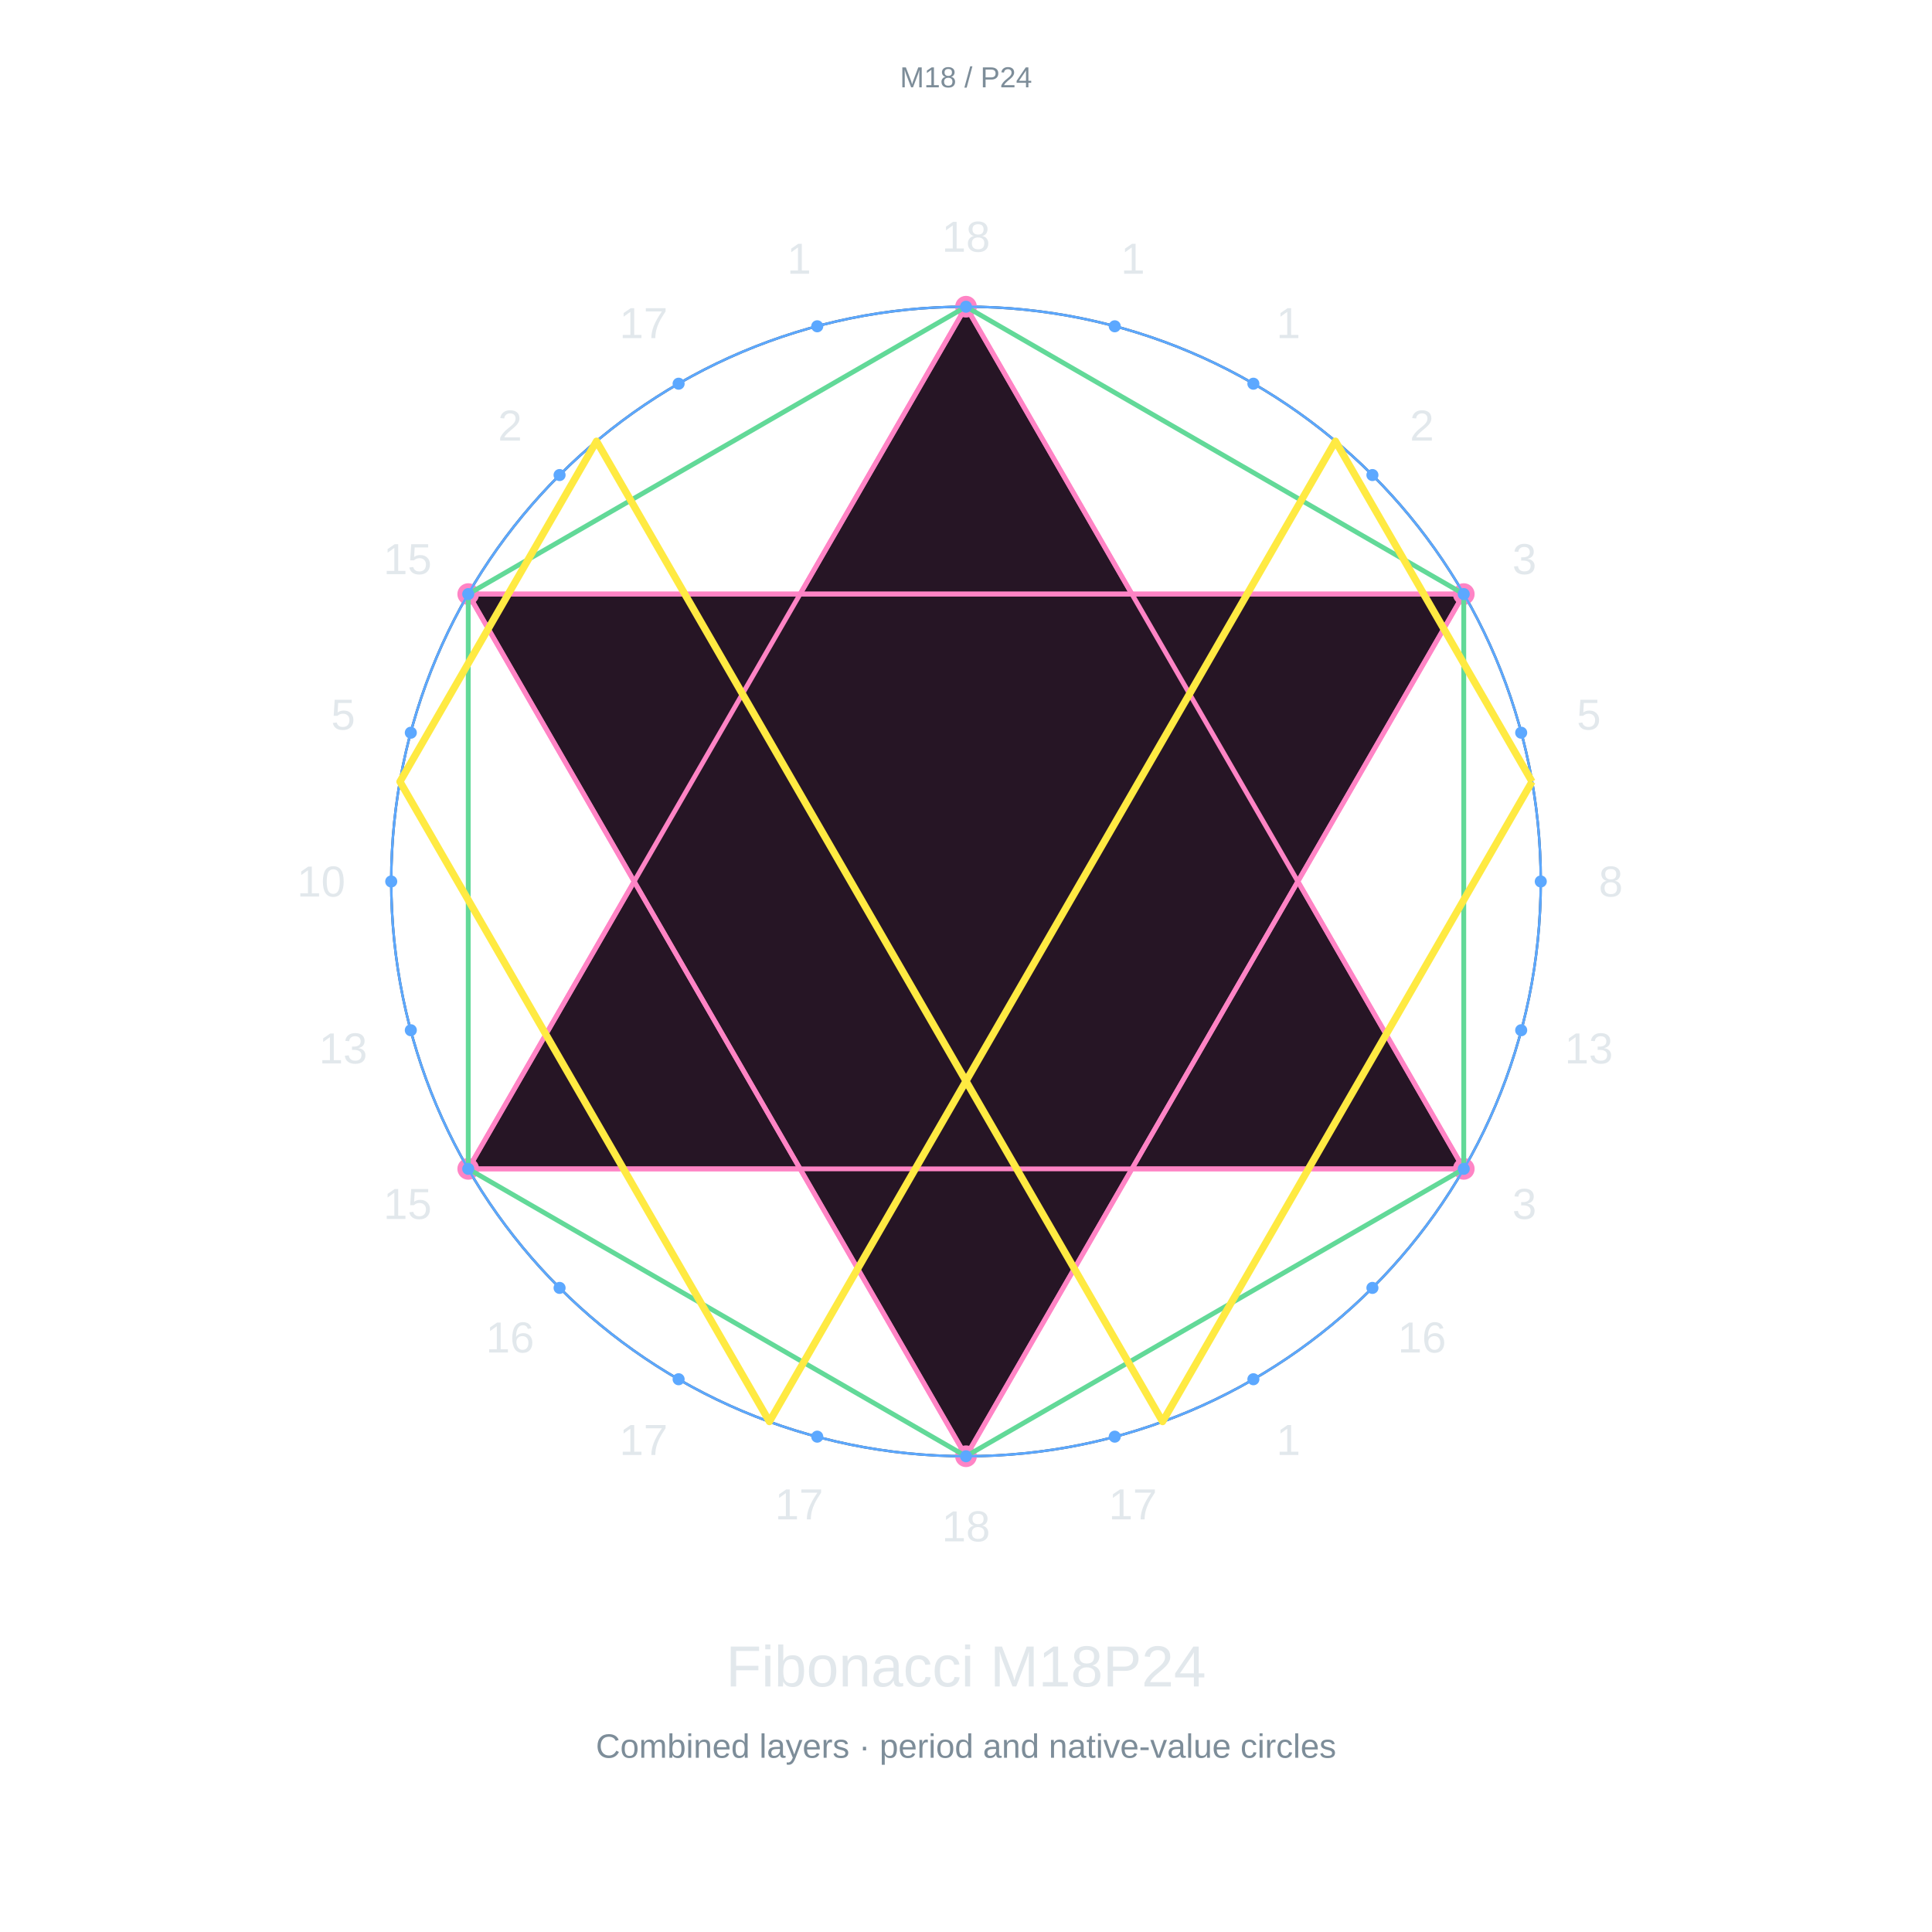
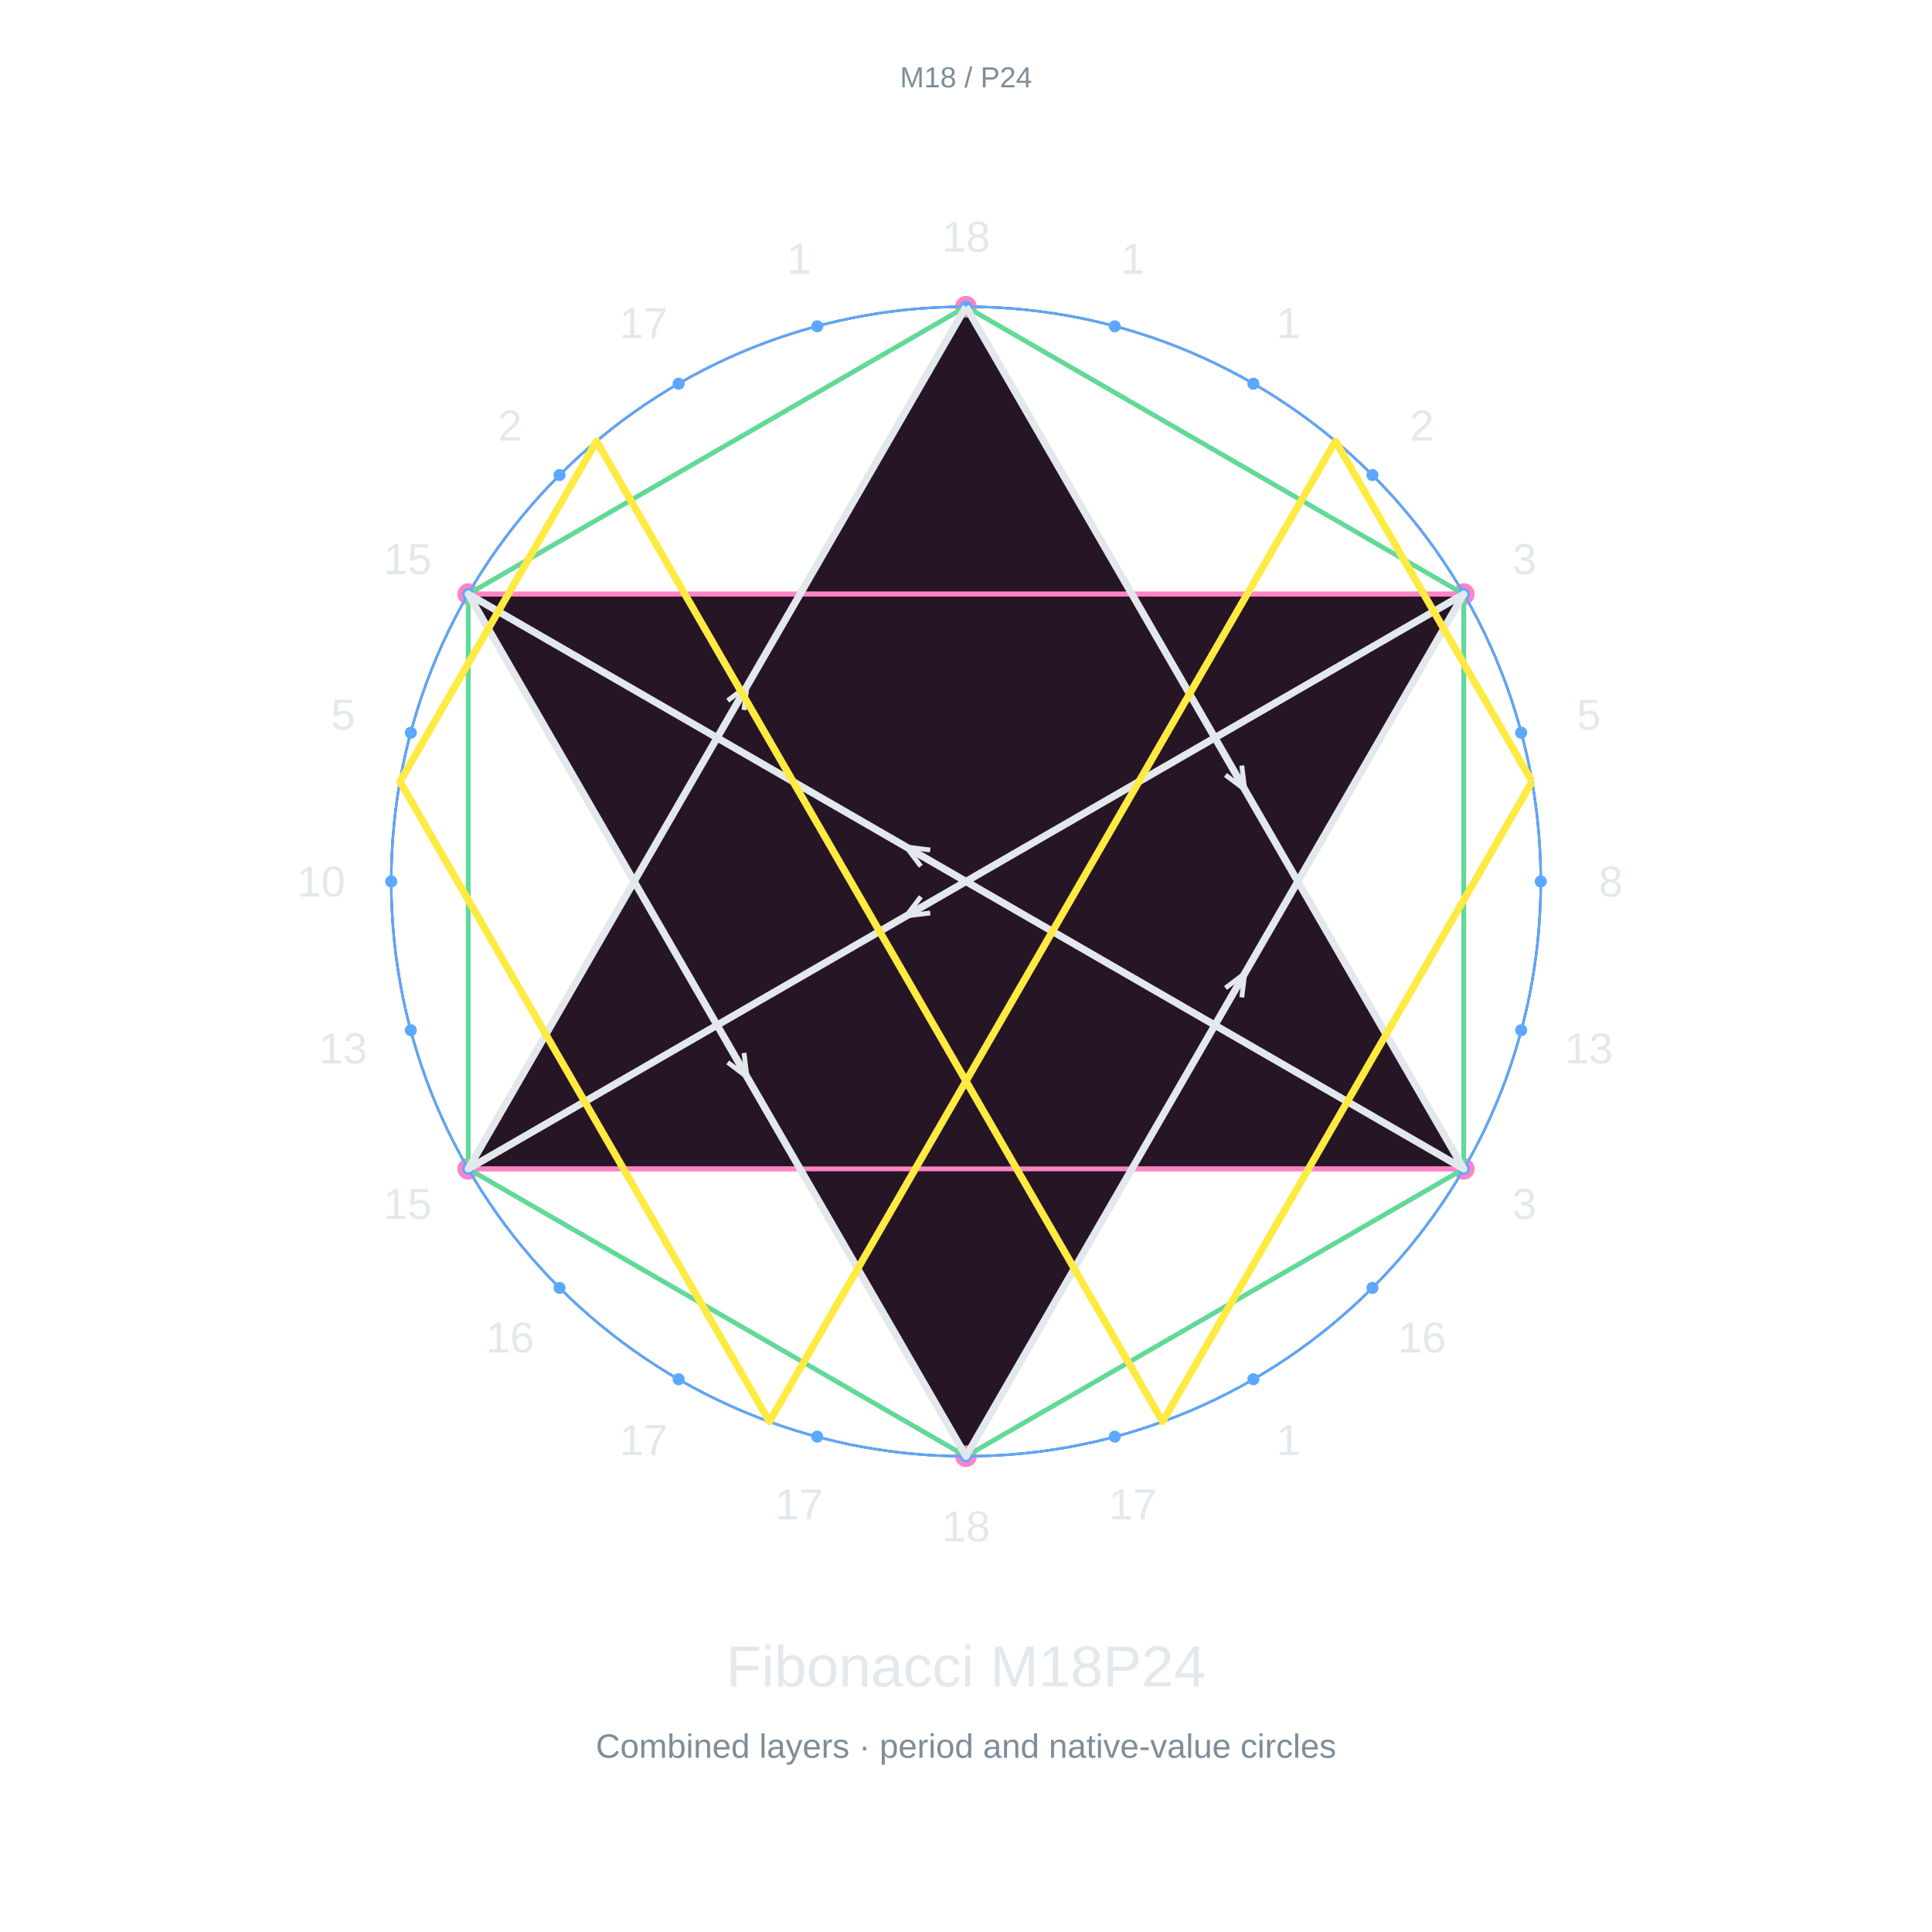
<svg xmlns="http://www.w3.org/2000/svg" viewBox="0 0 800 800" role="img">
  <circle cx="400" cy="365" r="238" stroke="#34434e" stroke-width="1" fill="none" />
  <polyline points="400.000,127.000 606.114,484.000 193.886,484.000 400.000,127.000" stroke="#ff84c5" stroke-width="2" fill="#261525" stroke-linejoin="round" />
  <polyline points="606.114,246.000 400.000,603.000 193.886,246.000 606.114,246.000" stroke="#ff84c5" stroke-width="2" fill="#261525" stroke-linejoin="round" />
  <polyline points="400.000,127.000 606.114,484.000 193.886,484.000 400.000,127.000" stroke="#ff84c5" stroke-width="2" fill="none" stroke-linejoin="round" />
  <polyline points="606.114,246.000 400.000,603.000 193.886,246.000 606.114,246.000" stroke="#ff84c5" stroke-width="2" fill="none" stroke-linejoin="round" />
  <circle cx="400.0" cy="127.0" r="4" stroke="#ff84c5" stroke-width="1" fill="#ff84c5" />
  <circle cx="606.114" cy="246" r="4" stroke="#ff84c5" stroke-width="1" fill="#ff84c5" />
  <circle cx="606.114" cy="484" r="4" stroke="#ff84c5" stroke-width="1" fill="#ff84c5" />
  <circle cx="400" cy="603.0" r="4" stroke="#ff84c5" stroke-width="1" fill="#ff84c5" />
  <circle cx="193.886" cy="484" r="4" stroke="#ff84c5" stroke-width="1" fill="#ff84c5" />
  <circle cx="193.886" cy="246" r="4" stroke="#ff84c5" stroke-width="1" fill="#ff84c5" />
  <polyline points="400.000,127.000 606.114,246.000 606.114,484.000 400.000,603.000 193.886,484.000 193.886,246.000 400.000,127.000" stroke="#62d998" stroke-width="2" fill="none" stroke-linejoin="round" />
  <circle cx="400" cy="365" r="238" stroke="#5ca8ff" stroke-width="1" fill="none" />
  <circle cx="400.0" cy="127.0" r="2" stroke="#5ca8ff" stroke-width="1" fill="#5ca8ff" />
  <text x="400.0" y="98.0" font-family="Arial, sans-serif" font-size="18" fill="#e2e8ec" text-anchor="middle" dominant-baseline="central">18</text>
  <circle cx="461.599" cy="135.11" r="2" stroke="#5ca8ff" stroke-width="1" fill="#5ca8ff" />
  <text x="469.105" y="107.098" font-family="Arial, sans-serif" font-size="18" fill="#e2e8ec" text-anchor="middle" dominant-baseline="central">1</text>
  <circle cx="519.0" cy="158.886" r="2" stroke="#5ca8ff" stroke-width="1" fill="#5ca8ff" />
  <text x="533.5" y="133.771" font-family="Arial, sans-serif" font-size="18" fill="#e2e8ec" text-anchor="middle" dominant-baseline="central">1</text>
  <circle cx="568.291" cy="196.709" r="2" stroke="#5ca8ff" stroke-width="1" fill="#5ca8ff" />
  <text x="588.798" y="176.202" font-family="Arial, sans-serif" font-size="18" fill="#e2e8ec" text-anchor="middle" dominant-baseline="central">2</text>
  <circle cx="606.114" cy="246" r="2" stroke="#5ca8ff" stroke-width="1" fill="#5ca8ff" />
  <text x="631.229" y="231.5" font-family="Arial, sans-serif" font-size="18" fill="#e2e8ec" text-anchor="middle" dominant-baseline="central">3</text>
  <circle cx="629.89" cy="303.401" r="2" stroke="#5ca8ff" stroke-width="1" fill="#5ca8ff" />
  <text x="657.902" y="295.895" font-family="Arial, sans-serif" font-size="18" fill="#e2e8ec" text-anchor="middle" dominant-baseline="central">5</text>
  <circle cx="638.0" cy="365.0" r="2" stroke="#5ca8ff" stroke-width="1" fill="#5ca8ff" />
  <text x="667.0" y="365.0" font-family="Arial, sans-serif" font-size="18" fill="#e2e8ec" text-anchor="middle" dominant-baseline="central">8</text>
  <circle cx="629.89" cy="426.599" r="2" stroke="#5ca8ff" stroke-width="1" fill="#5ca8ff" />
  <text x="657.902" y="434.105" font-family="Arial, sans-serif" font-size="18" fill="#e2e8ec" text-anchor="middle" dominant-baseline="central">13</text>
  <circle cx="606.114" cy="484" r="2" stroke="#5ca8ff" stroke-width="1" fill="#5ca8ff" />
  <text x="631.229" y="498.5" font-family="Arial, sans-serif" font-size="18" fill="#e2e8ec" text-anchor="middle" dominant-baseline="central">3</text>
  <circle cx="568.291" cy="533.291" r="2" stroke="#5ca8ff" stroke-width="1" fill="#5ca8ff" />
  <text x="588.798" y="553.798" font-family="Arial, sans-serif" font-size="18" fill="#e2e8ec" text-anchor="middle" dominant-baseline="central">16</text>
  <circle cx="519.0" cy="571.114" r="2" stroke="#5ca8ff" stroke-width="1" fill="#5ca8ff" />
  <text x="533.5" y="596.229" font-family="Arial, sans-serif" font-size="18" fill="#e2e8ec" text-anchor="middle" dominant-baseline="central">1</text>
  <circle cx="461.599" cy="594.89" r="2" stroke="#5ca8ff" stroke-width="1" fill="#5ca8ff" />
  <text x="469.105" y="622.902" font-family="Arial, sans-serif" font-size="18" fill="#e2e8ec" text-anchor="middle" dominant-baseline="central">17</text>
  <circle cx="400" cy="603.0" r="2" stroke="#5ca8ff" stroke-width="1" fill="#5ca8ff" />
  <text x="400" y="632.0" font-family="Arial, sans-serif" font-size="18" fill="#e2e8ec" text-anchor="middle" dominant-baseline="central">18</text>
  <circle cx="338.401" cy="594.89" r="2" stroke="#5ca8ff" stroke-width="1" fill="#5ca8ff" />
  <text x="330.895" y="622.902" font-family="Arial, sans-serif" font-size="18" fill="#e2e8ec" text-anchor="middle" dominant-baseline="central">17</text>
  <circle cx="281" cy="571.114" r="2" stroke="#5ca8ff" stroke-width="1" fill="#5ca8ff" />
  <text x="266.5" y="596.229" font-family="Arial, sans-serif" font-size="18" fill="#e2e8ec" text-anchor="middle" dominant-baseline="central">17</text>
  <circle cx="231.709" cy="533.291" r="2" stroke="#5ca8ff" stroke-width="1" fill="#5ca8ff" />
  <text x="211.202" y="553.798" font-family="Arial, sans-serif" font-size="18" fill="#e2e8ec" text-anchor="middle" dominant-baseline="central">16</text>
  <circle cx="193.886" cy="484" r="2" stroke="#5ca8ff" stroke-width="1" fill="#5ca8ff" />
  <text x="168.771" y="498.5" font-family="Arial, sans-serif" font-size="18" fill="#e2e8ec" text-anchor="middle" dominant-baseline="central">15</text>
  <circle cx="170.11" cy="426.599" r="2" stroke="#5ca8ff" stroke-width="1" fill="#5ca8ff" />
  <text x="142.098" y="434.105" font-family="Arial, sans-serif" font-size="18" fill="#e2e8ec" text-anchor="middle" dominant-baseline="central">13</text>
  <circle cx="162.0" cy="365" r="2" stroke="#5ca8ff" stroke-width="1" fill="#5ca8ff" />
  <text x="133.0" y="365" font-family="Arial, sans-serif" font-size="18" fill="#e2e8ec" text-anchor="middle" dominant-baseline="central">10</text>
  <circle cx="170.11" cy="303.401" r="2" stroke="#5ca8ff" stroke-width="1" fill="#5ca8ff" />
  <text x="142.098" y="295.895" font-family="Arial, sans-serif" font-size="18" fill="#e2e8ec" text-anchor="middle" dominant-baseline="central">5</text>
  <circle cx="193.886" cy="246" r="2" stroke="#5ca8ff" stroke-width="1" fill="#5ca8ff" />
  <text x="168.771" y="231.5" font-family="Arial, sans-serif" font-size="18" fill="#e2e8ec" text-anchor="middle" dominant-baseline="central">15</text>
  <circle cx="231.709" cy="196.709" r="2" stroke="#5ca8ff" stroke-width="1" fill="#5ca8ff" />
  <text x="211.202" y="176.202" font-family="Arial, sans-serif" font-size="18" fill="#e2e8ec" text-anchor="middle" dominant-baseline="central">2</text>
  <circle cx="281" cy="158.886" r="2" stroke="#5ca8ff" stroke-width="1" fill="#5ca8ff" />
  <text x="266.5" y="133.771" font-family="Arial, sans-serif" font-size="18" fill="#e2e8ec" text-anchor="middle" dominant-baseline="central">17</text>
  <circle cx="338.401" cy="135.11" r="2" stroke="#5ca8ff" stroke-width="1" fill="#5ca8ff" />
  <text x="330.895" y="107.098" font-family="Arial, sans-serif" font-size="18" fill="#e2e8ec" text-anchor="middle" dominant-baseline="central">1</text>
+   <polyline points="400.000,127.000 606.114,484.000 193.886,246.000 400.000,603.000 606.114,246.000 193.886,484.000 400.000,127.000" stroke="#e2e8ec" stroke-width="3" fill="none" stroke-linejoin="round" />
+   <polyline points="507.446,320.890 515.424,326.920 514.191,316.996" stroke="#e2e8ec" stroke-width="2" fill="none" stroke-linejoin="round" />
+   <polyline points="385.190,351.953 375.266,350.720 381.296,358.698" stroke="#e2e8ec" stroke-width="2" fill="none" stroke-linejoin="round" />
+   <polyline points="301.332,439.890 309.310,445.920 308.077,435.996" stroke="#e2e8ec" stroke-width="2" fill="none" stroke-linejoin="round" />
+   <polyline points="514.191,413.004 515.424,403.080 507.446,409.110" stroke="#e2e8ec" stroke-width="2" fill="none" stroke-linejoin="round" />
+   <polyline points="381.296,371.302 375.266,379.280 385.190,378.047" stroke="#e2e8ec" stroke-width="2" fill="none" stroke-linejoin="round" />
+   <polyline points="308.077,294.004 309.310,284.080 301.332,290.110" stroke="#e2e8ec" stroke-width="2" fill="none" stroke-linejoin="round" />
  <polyline points="634.384,323.672 481.401,588.647 247.017,182.681 165.616,323.672 318.599,588.647 552.983,182.681 634.384,323.672" stroke="#ffea42" stroke-width="3" fill="none" stroke-linejoin="round" />
  <text x="400" y="32" font-family="Arial, sans-serif" font-size="12" fill="#7d8d99" text-anchor="middle" dominant-baseline="central">M18 / P24</text>
  <text x="400" y="690" font-family="Arial, sans-serif" font-size="24" fill="#e2e8ec" text-anchor="middle" dominant-baseline="central">Fibonacci M18P24</text>
  <text x="400" y="723" font-family="Arial, sans-serif" font-size="14" fill="#7d8d99" text-anchor="middle" dominant-baseline="central">Combined layers · period and native-value circles</text>
</svg>
